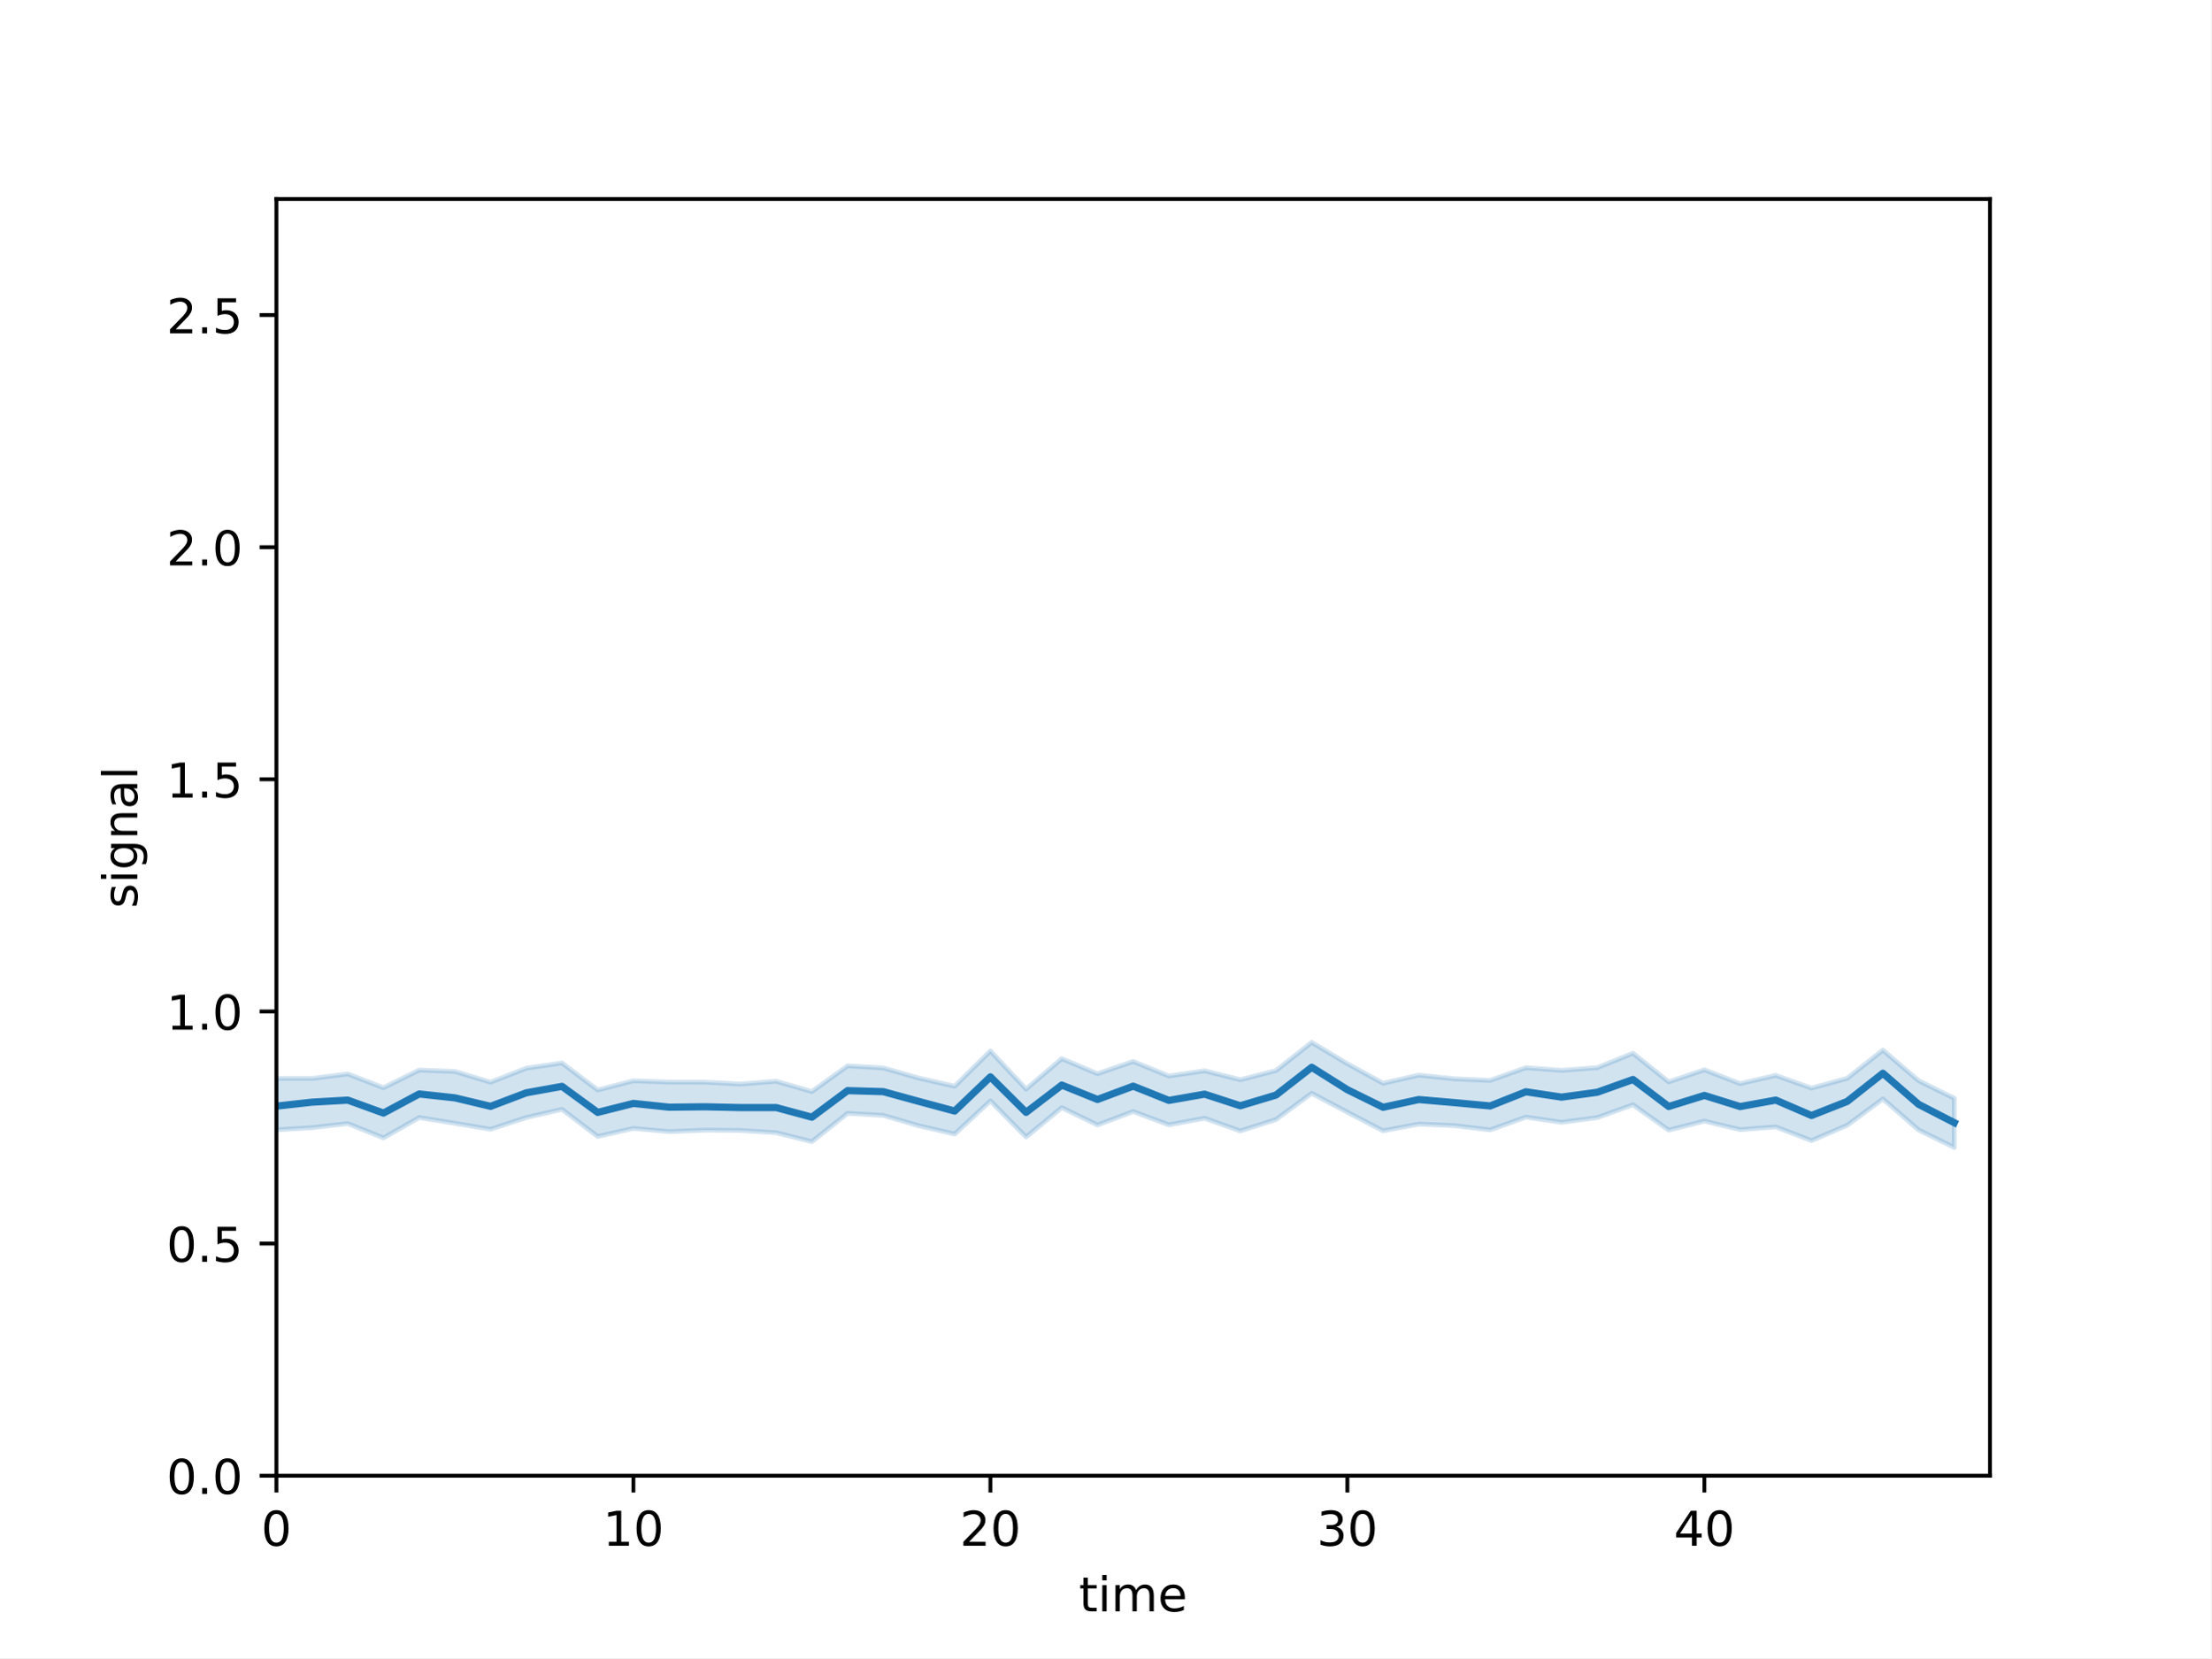
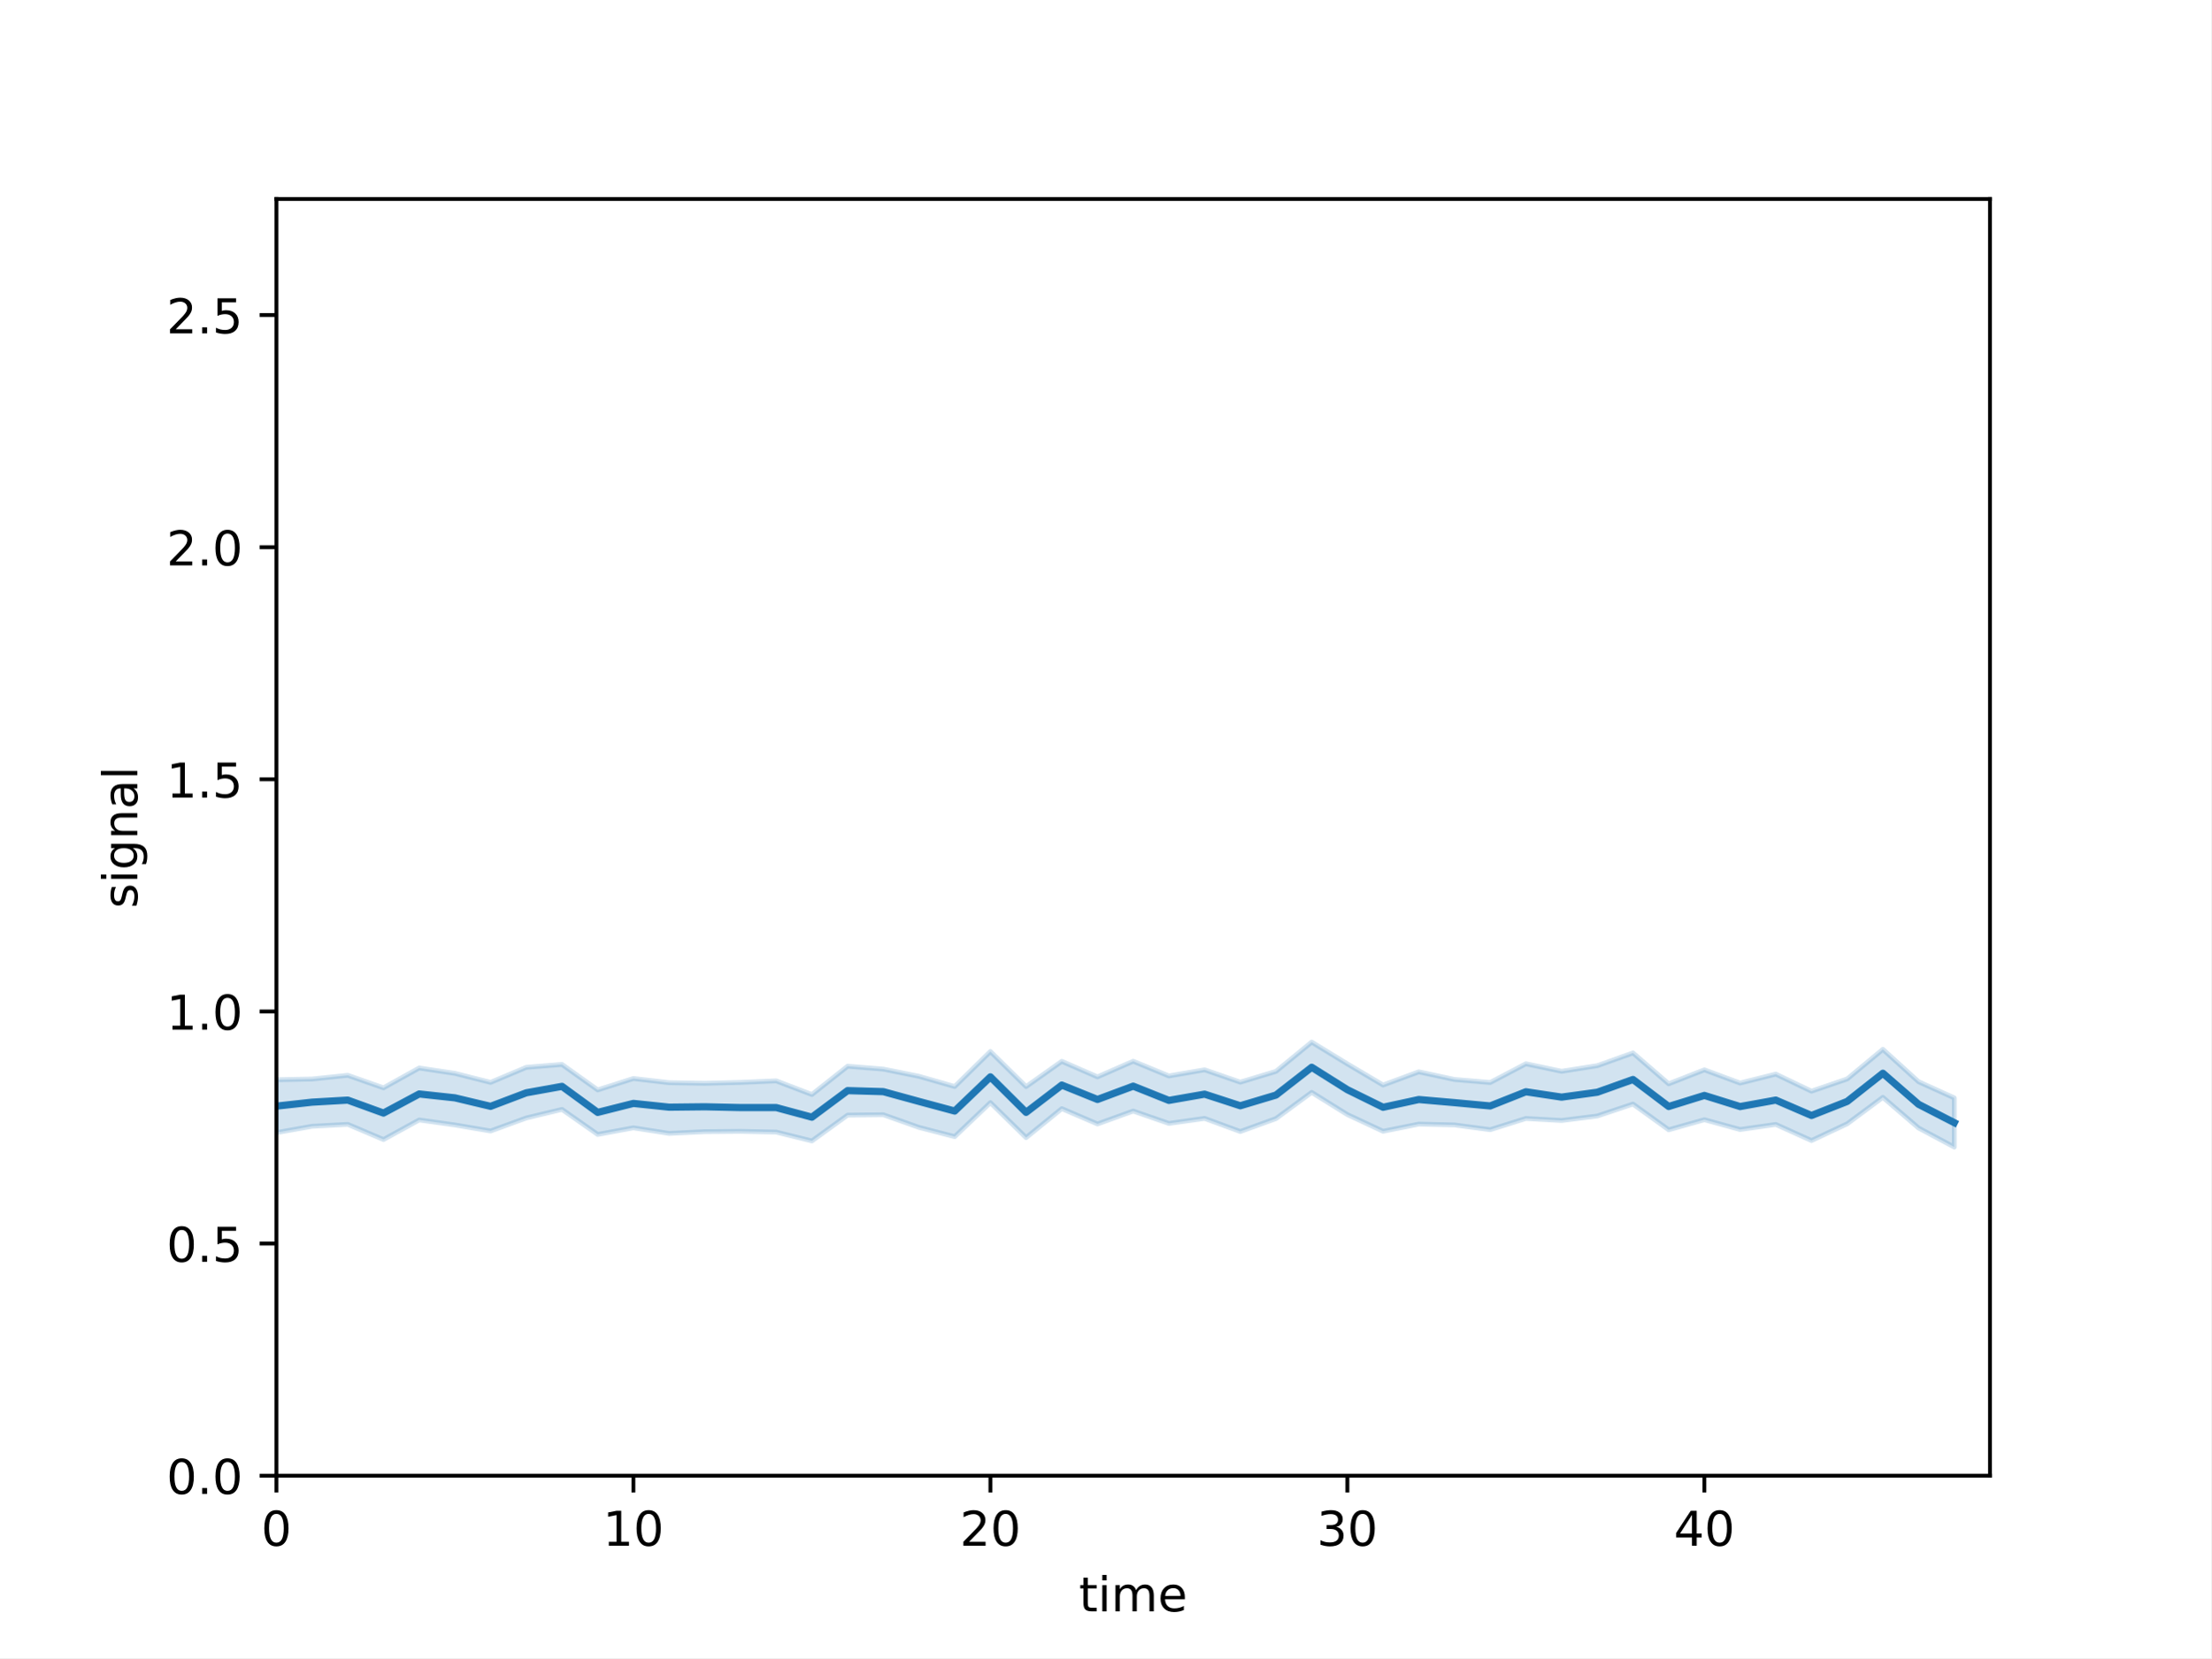
<svg xmlns="http://www.w3.org/2000/svg" xmlns:xlink="http://www.w3.org/1999/xlink" width="460.8pt" height="345.6pt" viewBox="0 0 460.8 345.6" version="1.1">
  <defs>
    <style type="text/css">*{stroke-linejoin: round; stroke-linecap: butt}</style>
  </defs>
  <g id="figure_1">
    <g id="patch_1">
      <path d="M 0 345.6  L 460.8 345.6  L 460.8 0  L 0 0  z " style="fill: #ffffff" />
    </g>
    <g id="axes_1">
      <g id="patch_2">
        <path d="M 57.6 307.584  L 414.72 307.584  L 414.72 41.472  L 57.6 41.472  z " style="fill: #ffffff" />
      </g>
      <g id="PolyCollection_1">
        <defs>
-           <path id="m02a9cee058" d="M 57.6 -120.825  L 57.6 -110.11  L 65.04 -110.563  L 72.48 -111.423  L 79.92 -108.417  L 87.36 -112.676  L 94.8 -111.47  L 102.24 -110.227  L 109.68 -112.674  L 117.12 -114.373  L 124.56 -108.729  L 132 -110.41  L 139.44 -109.732  L 146.88 -110.046  L 154.32 -109.979  L 161.76 -109.503  L 169.2 -107.645  L 176.64 -113.551  L 184.08 -113.119  L 191.52 -110.948  L 198.96 -109.228  L 206.4 -116.141  L 213.84 -108.603  L 221.28 -114.738  L 228.72 -111.119  L 236.16 -113.918  L 243.6 -111.153  L 251.04 -112.525  L 258.48 -109.871  L 265.92 -112.253  L 273.36 -117.724  L 280.8 -113.782  L 288.24 -109.905  L 295.68 -111.304  L 303.12 -110.985  L 310.56 -110.092  L 318 -112.763  L 325.44 -111.679  L 332.88 -112.663  L 340.32 -115.331  L 347.76 -110.05  L 355.2 -111.927  L 362.64 -110.146  L 370.08 -110.715  L 377.52 -107.863  L 384.96 -111.054  L 392.4 -116.55  L 399.84 -110.087  L 407.28 -106.425  L 407.28 -116.673  L 407.28 -116.673  L 399.84 -120.347  L 392.4 -126.717  L 384.96 -120.833  L 377.52 -118.797  L 370.08 -121.449  L 362.64 -119.732  L 355.2 -122.61  L 347.76 -120.096  L 340.32 -126.065  L 332.88 -123.057  L 325.44 -122.495  L 318 -123.05  L 310.56 -120.408  L 303.12 -120.731  L 295.68 -121.497  L 288.24 -119.809  L 280.8 -123.885  L 273.36 -128.328  L 265.92 -122.45  L 258.48 -120.541  L 251.04 -122.405  L 243.6 -121.318  L 236.16 -124.354  L 228.72 -121.798  L 221.28 -124.944  L 213.84 -118.589  L 206.4 -126.535  L 198.96 -119.193  L 191.52 -120.881  L 184.08 -123.004  L 176.64 -123.434  L 169.2 -118.083  L 161.76 -120.225  L 154.32 -119.647  L 146.88 -120.04  L 139.44 -120.053  L 132 -120.323  L 124.56 -118.406  L 117.12 -124.034  L 109.68 -122.95  L 102.24 -120.035  L 94.8 -122.266  L 87.36 -122.556  L 79.92 -118.877  L 72.48 -121.746  L 65.04 -120.817  L 57.6 -120.825  z " style="stroke: #1f77b4; stroke-opacity: 0.2" />
+           <path id="mcc541dc8c0" d="M 57.6 -120.545  L 57.6 -109.518  L 65.04 -110.847  L 72.48 -111.244  L 79.92 -108.079  L 87.36 -112.162  L 94.8 -111.122  L 102.24 -109.861  L 109.68 -112.575  L 117.12 -114.361  L 124.56 -109.146  L 132 -110.522  L 139.44 -109.361  L 146.88 -109.721  L 154.32 -109.785  L 161.76 -109.633  L 169.2 -107.79  L 176.64 -113.169  L 184.08 -113.25  L 191.52 -110.611  L 198.96 -108.684  L 206.4 -115.774  L 213.84 -108.479  L 221.28 -114.522  L 228.72 -111.327  L 236.16 -114.016  L 243.6 -111.439  L 251.04 -112.488  L 258.48 -109.751  L 265.92 -112.448  L 273.36 -117.911  L 280.8 -113.282  L 288.24 -109.804  L 295.68 -111.3  L 303.12 -111.126  L 310.56 -110.134  L 318 -112.472  L 325.44 -112.056  L 332.88 -112.985  L 340.32 -115.477  L 347.76 -110.114  L 355.2 -112.213  L 362.64 -110.171  L 370.08 -111.23  L 377.52 -107.866  L 384.96 -111.362  L 392.4 -116.878  L 399.84 -110.484  L 407.28 -106.507  L 407.28 -116.758  L 407.28 -116.758  L 399.84 -120.132  L 392.4 -126.882  L 384.96 -120.706  L 377.52 -118.161  L 370.08 -121.716  L 362.64 -119.853  L 355.2 -122.61  L 347.76 -119.698  L 340.32 -126.13  L 332.88 -123.471  L 325.44 -122.307  L 318 -123.87  L 310.56 -119.967  L 303.12 -120.598  L 295.68 -122.192  L 288.24 -119.444  L 280.8 -123.844  L 273.36 -128.39  L 265.92 -122.289  L 258.48 -120.04  L 251.04 -122.615  L 243.6 -121.334  L 236.16 -124.402  L 228.72 -121.141  L 221.28 -124.384  L 213.84 -119.115  L 206.4 -126.434  L 198.96 -119.132  L 191.52 -121.26  L 184.08 -122.764  L 176.64 -123.358  L 169.2 -117.465  L 161.76 -120.31  L 154.32 -119.987  L 146.88 -119.805  L 139.44 -119.931  L 132 -120.8  L 124.56 -118.424  L 117.12 -123.735  L 109.68 -123.129  L 102.24 -119.995  L 94.8 -121.874  L 87.36 -122.994  L 79.92 -118.858  L 72.48 -121.469  L 65.04 -120.693  L 57.6 -120.545  z " style="stroke: #1f77b4; stroke-opacity: 0.2" />
        </defs>
-         <g clip-path="url(#p04d3d7f499)">
-           <use xlink:href="#m02a9cee058" x="0" y="345.6" style="fill: #1f77b4; fill-opacity: 0.2; stroke: #1f77b4; stroke-opacity: 0.2" />
+         <g clip-path="url(#pa7c78541d7)">
+           <use xlink:href="#mcc541dc8c0" x="0" y="345.6" style="fill: #1f77b4; fill-opacity: 0.2; stroke: #1f77b4; stroke-opacity: 0.2" />
        </g>
      </g>
      <g id="matplotlib.axis_1">
        <g id="xtick_1">
          <g id="line2d_1">
            <defs>
-               <path id="md519bd3fc9" d="M 0 0  L 0 3.5  " style="stroke: #000000; stroke-width: 0.8" />
-             </defs>
-             <g>
-               <use xlink:href="#md519bd3fc9" x="57.6" y="307.584" style="stroke: #000000; stroke-width: 0.8" />
+               <path id="m72c7ba1427" d="M 0 0  L 0 3.5  " style="stroke: #000000; stroke-width: 0.8" />
+             </defs>
+             <g>
+               <use xlink:href="#m72c7ba1427" x="57.6" y="307.584" style="stroke: #000000; stroke-width: 0.8" />
            </g>
          </g>
          <g id="text_1">
            <g transform="translate(54.41875 322.1824) scale(0.1 -0.1)">
              <defs>
                <path id="DejaVuSans-30" d="M 2034 4250  Q 1547 4250 1301 3770  Q 1056 3291 1056 2328  Q 1056 1369 1301 889  Q 1547 409 2034 409  Q 2525 409 2770 889  Q 3016 1369 3016 2328  Q 3016 3291 2770 3770  Q 2525 4250 2034 4250  z M 2034 4750  Q 2819 4750 3233 4129  Q 3647 3509 3647 2328  Q 3647 1150 3233 529  Q 2819 -91 2034 -91  Q 1250 -91 836 529  Q 422 1150 422 2328  Q 422 3509 836 4129  Q 1250 4750 2034 4750  z " transform="scale(0.015625)" />
              </defs>
              <use xlink:href="#DejaVuSans-30" />
            </g>
          </g>
        </g>
        <g id="xtick_2">
          <g id="line2d_2">
            <g>
-               <use xlink:href="#md519bd3fc9" x="132" y="307.584" style="stroke: #000000; stroke-width: 0.8" />
+               <use xlink:href="#m72c7ba1427" x="132" y="307.584" style="stroke: #000000; stroke-width: 0.8" />
            </g>
          </g>
          <g id="text_2">
            <g transform="translate(125.6375 322.1824) scale(0.1 -0.1)">
              <defs>
                <path id="DejaVuSans-31" d="M 794 531  L 1825 531  L 1825 4091  L 703 3866  L 703 4441  L 1819 4666  L 2450 4666  L 2450 531  L 3481 531  L 3481 0  L 794 0  L 794 531  z " transform="scale(0.015625)" />
              </defs>
              <use xlink:href="#DejaVuSans-31" />
              <use xlink:href="#DejaVuSans-30" x="63.623" />
            </g>
          </g>
        </g>
        <g id="xtick_3">
          <g id="line2d_3">
            <g>
-               <use xlink:href="#md519bd3fc9" x="206.4" y="307.584" style="stroke: #000000; stroke-width: 0.8" />
+               <use xlink:href="#m72c7ba1427" x="206.4" y="307.584" style="stroke: #000000; stroke-width: 0.8" />
            </g>
          </g>
          <g id="text_3">
            <g transform="translate(200.0375 322.1824) scale(0.1 -0.1)">
              <defs>
                <path id="DejaVuSans-32" d="M 1228 531  L 3431 531  L 3431 0  L 469 0  L 469 531  Q 828 903 1448 1529  Q 2069 2156 2228 2338  Q 2531 2678 2651 2914  Q 2772 3150 2772 3378  Q 2772 3750 2511 3984  Q 2250 4219 1831 4219  Q 1534 4219 1204 4116  Q 875 4013 500 3803  L 500 4441  Q 881 4594 1212 4672  Q 1544 4750 1819 4750  Q 2544 4750 2975 4387  Q 3406 4025 3406 3419  Q 3406 3131 3298 2873  Q 3191 2616 2906 2266  Q 2828 2175 2409 1742  Q 1991 1309 1228 531  z " transform="scale(0.015625)" />
              </defs>
              <use xlink:href="#DejaVuSans-32" />
              <use xlink:href="#DejaVuSans-30" x="63.623" />
            </g>
          </g>
        </g>
        <g id="xtick_4">
          <g id="line2d_4">
            <g>
-               <use xlink:href="#md519bd3fc9" x="280.8" y="307.584" style="stroke: #000000; stroke-width: 0.8" />
+               <use xlink:href="#m72c7ba1427" x="280.8" y="307.584" style="stroke: #000000; stroke-width: 0.8" />
            </g>
          </g>
          <g id="text_4">
            <g transform="translate(274.4375 322.1824) scale(0.1 -0.1)">
              <defs>
                <path id="DejaVuSans-33" d="M 2597 2516  Q 3050 2419 3304 2112  Q 3559 1806 3559 1356  Q 3559 666 3084 287  Q 2609 -91 1734 -91  Q 1441 -91 1130 -33  Q 819 25 488 141  L 488 750  Q 750 597 1062 519  Q 1375 441 1716 441  Q 2309 441 2620 675  Q 2931 909 2931 1356  Q 2931 1769 2642 2001  Q 2353 2234 1838 2234  L 1294 2234  L 1294 2753  L 1863 2753  Q 2328 2753 2575 2939  Q 2822 3125 2822 3475  Q 2822 3834 2567 4026  Q 2313 4219 1838 4219  Q 1578 4219 1281 4162  Q 984 4106 628 3988  L 628 4550  Q 988 4650 1302 4700  Q 1616 4750 1894 4750  Q 2613 4750 3031 4423  Q 3450 4097 3450 3541  Q 3450 3153 3228 2886  Q 3006 2619 2597 2516  z " transform="scale(0.015625)" />
              </defs>
              <use xlink:href="#DejaVuSans-33" />
              <use xlink:href="#DejaVuSans-30" x="63.623" />
            </g>
          </g>
        </g>
        <g id="xtick_5">
          <g id="line2d_5">
            <g>
-               <use xlink:href="#md519bd3fc9" x="355.2" y="307.584" style="stroke: #000000; stroke-width: 0.8" />
+               <use xlink:href="#m72c7ba1427" x="355.2" y="307.584" style="stroke: #000000; stroke-width: 0.8" />
            </g>
          </g>
          <g id="text_5">
            <g transform="translate(348.8375 322.1824) scale(0.1 -0.1)">
              <defs>
                <path id="DejaVuSans-34" d="M 2419 4116  L 825 1625  L 2419 1625  L 2419 4116  z M 2253 4666  L 3047 4666  L 3047 1625  L 3713 1625  L 3713 1100  L 3047 1100  L 3047 0  L 2419 0  L 2419 1100  L 313 1100  L 313 1709  L 2253 4666  z " transform="scale(0.015625)" />
              </defs>
              <use xlink:href="#DejaVuSans-34" />
              <use xlink:href="#DejaVuSans-30" x="63.623" />
            </g>
          </g>
        </g>
        <g id="text_6">
          <g transform="translate(224.8639 335.8606) scale(0.1 -0.1)">
            <defs>
              <path id="DejaVuSans-74" d="M 1172 4494  L 1172 3500  L 2356 3500  L 2356 3053  L 1172 3053  L 1172 1153  Q 1172 725 1289 603  Q 1406 481 1766 481  L 2356 481  L 2356 0  L 1766 0  Q 1100 0 847 248  Q 594 497 594 1153  L 594 3053  L 172 3053  L 172 3500  L 594 3500  L 594 4494  L 1172 4494  z " transform="scale(0.015625)" />
              <path id="DejaVuSans-69" d="M 603 3500  L 1178 3500  L 1178 0  L 603 0  L 603 3500  z M 603 4863  L 1178 4863  L 1178 4134  L 603 4134  L 603 4863  z " transform="scale(0.015625)" />
              <path id="DejaVuSans-6d" d="M 3328 2828  Q 3544 3216 3844 3400  Q 4144 3584 4550 3584  Q 5097 3584 5394 3201  Q 5691 2819 5691 2113  L 5691 0  L 5113 0  L 5113 2094  Q 5113 2597 4934 2840  Q 4756 3084 4391 3084  Q 3944 3084 3684 2787  Q 3425 2491 3425 1978  L 3425 0  L 2847 0  L 2847 2094  Q 2847 2600 2669 2842  Q 2491 3084 2119 3084  Q 1678 3084 1418 2786  Q 1159 2488 1159 1978  L 1159 0  L 581 0  L 581 3500  L 1159 3500  L 1159 2956  Q 1356 3278 1631 3431  Q 1906 3584 2284 3584  Q 2666 3584 2933 3390  Q 3200 3197 3328 2828  z " transform="scale(0.015625)" />
              <path id="DejaVuSans-65" d="M 3597 1894  L 3597 1613  L 953 1613  Q 991 1019 1311 708  Q 1631 397 2203 397  Q 2534 397 2845 478  Q 3156 559 3463 722  L 3463 178  Q 3153 47 2828 -22  Q 2503 -91 2169 -91  Q 1331 -91 842 396  Q 353 884 353 1716  Q 353 2575 817 3079  Q 1281 3584 2069 3584  Q 2775 3584 3186 3129  Q 3597 2675 3597 1894  z M 3022 2063  Q 3016 2534 2758 2815  Q 2500 3097 2075 3097  Q 1594 3097 1305 2825  Q 1016 2553 972 2059  L 3022 2063  z " transform="scale(0.015625)" />
            </defs>
            <use xlink:href="#DejaVuSans-74" />
            <use xlink:href="#DejaVuSans-69" x="39.209" />
            <use xlink:href="#DejaVuSans-6d" x="66.992" />
            <use xlink:href="#DejaVuSans-65" x="164.404" />
          </g>
        </g>
      </g>
      <g id="matplotlib.axis_2">
        <g id="ytick_1">
          <g id="line2d_6">
            <defs>
-               <path id="m87af967707" d="M 0 0  L -3.5 0  " style="stroke: #000000; stroke-width: 0.8" />
-             </defs>
-             <g>
-               <use xlink:href="#m87af967707" x="57.6" y="307.584" style="stroke: #000000; stroke-width: 0.8" />
+               <path id="md9abed8ab5" d="M 0 0  L -3.5 0  " style="stroke: #000000; stroke-width: 0.8" />
+             </defs>
+             <g>
+               <use xlink:href="#md9abed8ab5" x="57.6" y="307.584" style="stroke: #000000; stroke-width: 0.8" />
            </g>
          </g>
          <g id="text_7">
            <g transform="translate(34.69687 311.3832) scale(0.1 -0.1)">
              <defs>
                <path id="DejaVuSans-2e" d="M 684 794  L 1344 794  L 1344 0  L 684 0  L 684 794  z " transform="scale(0.015625)" />
              </defs>
              <use xlink:href="#DejaVuSans-30" />
              <use xlink:href="#DejaVuSans-2e" x="63.623" />
              <use xlink:href="#DejaVuSans-30" x="95.41" />
            </g>
          </g>
        </g>
        <g id="ytick_2">
          <g id="line2d_7">
            <g>
-               <use xlink:href="#m87af967707" x="57.6" y="259.2" style="stroke: #000000; stroke-width: 0.8" />
+               <use xlink:href="#md9abed8ab5" x="57.6" y="259.2" style="stroke: #000000; stroke-width: 0.8" />
            </g>
          </g>
          <g id="text_8">
            <g transform="translate(34.69687 262.9992) scale(0.1 -0.1)">
              <defs>
                <path id="DejaVuSans-35" d="M 691 4666  L 3169 4666  L 3169 4134  L 1269 4134  L 1269 2991  Q 1406 3038 1543 3061  Q 1681 3084 1819 3084  Q 2600 3084 3056 2656  Q 3513 2228 3513 1497  Q 3513 744 3044 326  Q 2575 -91 1722 -91  Q 1428 -91 1123 -41  Q 819 9 494 109  L 494 744  Q 775 591 1075 516  Q 1375 441 1709 441  Q 2250 441 2565 725  Q 2881 1009 2881 1497  Q 2881 1984 2565 2268  Q 2250 2553 1709 2553  Q 1456 2553 1204 2497  Q 953 2441 691 2322  L 691 4666  z " transform="scale(0.015625)" />
              </defs>
              <use xlink:href="#DejaVuSans-30" />
              <use xlink:href="#DejaVuSans-2e" x="63.623" />
              <use xlink:href="#DejaVuSans-35" x="95.41" />
            </g>
          </g>
        </g>
        <g id="ytick_3">
          <g id="line2d_8">
            <g>
-               <use xlink:href="#m87af967707" x="57.6" y="210.816" style="stroke: #000000; stroke-width: 0.8" />
+               <use xlink:href="#md9abed8ab5" x="57.6" y="210.816" style="stroke: #000000; stroke-width: 0.8" />
            </g>
          </g>
          <g id="text_9">
            <g transform="translate(34.69687 214.6152) scale(0.1 -0.1)">
              <use xlink:href="#DejaVuSans-31" />
              <use xlink:href="#DejaVuSans-2e" x="63.623" />
              <use xlink:href="#DejaVuSans-30" x="95.41" />
            </g>
          </g>
        </g>
        <g id="ytick_4">
          <g id="line2d_9">
            <g>
-               <use xlink:href="#m87af967707" x="57.6" y="162.432" style="stroke: #000000; stroke-width: 0.8" />
+               <use xlink:href="#md9abed8ab5" x="57.6" y="162.432" style="stroke: #000000; stroke-width: 0.8" />
            </g>
          </g>
          <g id="text_10">
            <g transform="translate(34.69687 166.2312) scale(0.1 -0.1)">
              <use xlink:href="#DejaVuSans-31" />
              <use xlink:href="#DejaVuSans-2e" x="63.623" />
              <use xlink:href="#DejaVuSans-35" x="95.41" />
            </g>
          </g>
        </g>
        <g id="ytick_5">
          <g id="line2d_10">
            <g>
-               <use xlink:href="#m87af967707" x="57.6" y="114.048" style="stroke: #000000; stroke-width: 0.8" />
+               <use xlink:href="#md9abed8ab5" x="57.6" y="114.048" style="stroke: #000000; stroke-width: 0.8" />
            </g>
          </g>
          <g id="text_11">
            <g transform="translate(34.69687 117.8472) scale(0.1 -0.1)">
              <use xlink:href="#DejaVuSans-32" />
              <use xlink:href="#DejaVuSans-2e" x="63.623" />
              <use xlink:href="#DejaVuSans-30" x="95.41" />
            </g>
          </g>
        </g>
        <g id="ytick_6">
          <g id="line2d_11">
            <g>
-               <use xlink:href="#m87af967707" x="57.6" y="65.664" style="stroke: #000000; stroke-width: 0.8" />
+               <use xlink:href="#md9abed8ab5" x="57.6" y="65.664" style="stroke: #000000; stroke-width: 0.8" />
            </g>
          </g>
          <g id="text_12">
            <g transform="translate(34.69687 69.46322) scale(0.1 -0.1)">
              <use xlink:href="#DejaVuSans-32" />
              <use xlink:href="#DejaVuSans-2e" x="63.623" />
              <use xlink:href="#DejaVuSans-35" x="95.41" />
            </g>
          </g>
        </g>
        <g id="text_13">
          <g transform="translate(28.61719 189.3178) rotate(-90) scale(0.1 -0.1)">
            <defs>
              <path id="DejaVuSans-73" d="M 2834 3397  L 2834 2853  Q 2591 2978 2328 3040  Q 2066 3103 1784 3103  Q 1356 3103 1142 2972  Q 928 2841 928 2578  Q 928 2378 1081 2264  Q 1234 2150 1697 2047  L 1894 2003  Q 2506 1872 2764 1633  Q 3022 1394 3022 966  Q 3022 478 2636 193  Q 2250 -91 1575 -91  Q 1294 -91 989 -36  Q 684 19 347 128  L 347 722  Q 666 556 975 473  Q 1284 391 1588 391  Q 1994 391 2212 530  Q 2431 669 2431 922  Q 2431 1156 2273 1281  Q 2116 1406 1581 1522  L 1381 1569  Q 847 1681 609 1914  Q 372 2147 372 2553  Q 372 3047 722 3315  Q 1072 3584 1716 3584  Q 2034 3584 2315 3537  Q 2597 3491 2834 3397  z " transform="scale(0.015625)" />
              <path id="DejaVuSans-67" d="M 2906 1791  Q 2906 2416 2648 2759  Q 2391 3103 1925 3103  Q 1463 3103 1205 2759  Q 947 2416 947 1791  Q 947 1169 1205 825  Q 1463 481 1925 481  Q 2391 481 2648 825  Q 2906 1169 2906 1791  z M 3481 434  Q 3481 -459 3084 -895  Q 2688 -1331 1869 -1331  Q 1566 -1331 1297 -1286  Q 1028 -1241 775 -1147  L 775 -588  Q 1028 -725 1275 -790  Q 1522 -856 1778 -856  Q 2344 -856 2625 -561  Q 2906 -266 2906 331  L 2906 616  Q 2728 306 2450 153  Q 2172 0 1784 0  Q 1141 0 747 490  Q 353 981 353 1791  Q 353 2603 747 3093  Q 1141 3584 1784 3584  Q 2172 3584 2450 3431  Q 2728 3278 2906 2969  L 2906 3500  L 3481 3500  L 3481 434  z " transform="scale(0.015625)" />
              <path id="DejaVuSans-6e" d="M 3513 2113  L 3513 0  L 2938 0  L 2938 2094  Q 2938 2591 2744 2837  Q 2550 3084 2163 3084  Q 1697 3084 1428 2787  Q 1159 2491 1159 1978  L 1159 0  L 581 0  L 581 3500  L 1159 3500  L 1159 2956  Q 1366 3272 1645 3428  Q 1925 3584 2291 3584  Q 2894 3584 3203 3211  Q 3513 2838 3513 2113  z " transform="scale(0.015625)" />
              <path id="DejaVuSans-61" d="M 2194 1759  Q 1497 1759 1228 1600  Q 959 1441 959 1056  Q 959 750 1161 570  Q 1363 391 1709 391  Q 2188 391 2477 730  Q 2766 1069 2766 1631  L 2766 1759  L 2194 1759  z M 3341 1997  L 3341 0  L 2766 0  L 2766 531  Q 2569 213 2275 61  Q 1981 -91 1556 -91  Q 1019 -91 701 211  Q 384 513 384 1019  Q 384 1609 779 1909  Q 1175 2209 1959 2209  L 2766 2209  L 2766 2266  Q 2766 2663 2505 2880  Q 2244 3097 1772 3097  Q 1472 3097 1187 3025  Q 903 2953 641 2809  L 641 3341  Q 956 3463 1253 3523  Q 1550 3584 1831 3584  Q 2591 3584 2966 3190  Q 3341 2797 3341 1997  z " transform="scale(0.015625)" />
              <path id="DejaVuSans-6c" d="M 603 4863  L 1178 4863  L 1178 0  L 603 0  L 603 4863  z " transform="scale(0.015625)" />
            </defs>
            <use xlink:href="#DejaVuSans-73" />
            <use xlink:href="#DejaVuSans-69" x="52.1" />
            <use xlink:href="#DejaVuSans-67" x="79.883" />
            <use xlink:href="#DejaVuSans-6e" x="143.359" />
            <use xlink:href="#DejaVuSans-61" x="206.738" />
            <use xlink:href="#DejaVuSans-6c" x="268.018" />
          </g>
        </g>
      </g>
      <g id="line2d_12">
-         <path d="M 57.6 230.556  L 65.04 229.726  L 72.48 229.3  L 79.92 232  L 87.36 228.017  L 94.8 228.827  L 102.24 230.598  L 109.68 227.776  L 117.12 226.431  L 124.56 231.862  L 132 229.986  L 139.44 230.772  L 146.88 230.69  L 154.32 230.856  L 161.76 230.852  L 169.2 232.858  L 176.64 227.319  L 184.08 227.536  L 191.52 229.576  L 198.96 231.578  L 206.4 224.454  L 213.84 231.854  L 221.28 226.162  L 228.72 229.166  L 236.16 226.387  L 243.6 229.36  L 251.04 228.054  L 258.48 230.477  L 265.92 228.249  L 273.36 222.455  L 280.8 227.131  L 288.24 230.793  L 295.68 229.177  L 303.12 229.823  L 310.56 230.516  L 318 227.56  L 325.44 228.677  L 332.88 227.658  L 340.32 225.001  L 347.76 230.631  L 355.2 228.324  L 362.64 230.644  L 370.08 229.292  L 377.52 232.506  L 384.96 229.574  L 392.4 223.704  L 399.84 230.176  L 407.28 234.005  " clip-path="url(#p04d3d7f499)" style="fill: none; stroke: #1f77b4; stroke-width: 1.5; stroke-linecap: square" />
+         <path d="M 57.6 230.556  L 65.04 229.726  L 72.48 229.3  L 79.92 232  L 87.36 228.017  L 94.8 228.827  L 102.24 230.598  L 109.68 227.776  L 117.12 226.431  L 124.56 231.862  L 132 229.986  L 139.44 230.772  L 146.88 230.69  L 154.32 230.856  L 161.76 230.852  L 169.2 232.858  L 176.64 227.319  L 184.08 227.536  L 191.52 229.576  L 198.96 231.578  L 206.4 224.454  L 213.84 231.854  L 221.28 226.162  L 228.72 229.166  L 236.16 226.387  L 243.6 229.36  L 251.04 228.054  L 258.48 230.477  L 265.92 228.249  L 273.36 222.455  L 280.8 227.131  L 288.24 230.793  L 295.68 229.177  L 303.12 229.823  L 310.56 230.516  L 318 227.56  L 325.44 228.677  L 332.88 227.658  L 340.32 225.001  L 347.76 230.631  L 355.2 228.324  L 362.64 230.644  L 370.08 229.292  L 377.52 232.506  L 384.96 229.574  L 392.4 223.704  L 399.84 230.176  L 407.28 234.005  " clip-path="url(#pa7c78541d7)" style="fill: none; stroke: #1f77b4; stroke-width: 1.5; stroke-linecap: square" />
      </g>
      <g id="patch_3">
        <path d="M 57.6 307.584  L 57.6 41.472  " style="fill: none; stroke: #000000; stroke-width: 0.8; stroke-linejoin: miter; stroke-linecap: square" />
      </g>
      <g id="patch_4">
        <path d="M 414.72 307.584  L 414.72 41.472  " style="fill: none; stroke: #000000; stroke-width: 0.8; stroke-linejoin: miter; stroke-linecap: square" />
      </g>
      <g id="patch_5">
        <path d="M 57.6 307.584  L 414.72 307.584  " style="fill: none; stroke: #000000; stroke-width: 0.8; stroke-linejoin: miter; stroke-linecap: square" />
      </g>
      <g id="patch_6">
        <path d="M 57.6 41.472  L 414.72 41.472  " style="fill: none; stroke: #000000; stroke-width: 0.8; stroke-linejoin: miter; stroke-linecap: square" />
      </g>
    </g>
  </g>
  <defs>
-     <clipPath id="p04d3d7f499">
+     <clipPath id="pa7c78541d7">
      <rect x="57.6" y="41.472" width="357.12" height="266.112" />
    </clipPath>
  </defs>
</svg>
